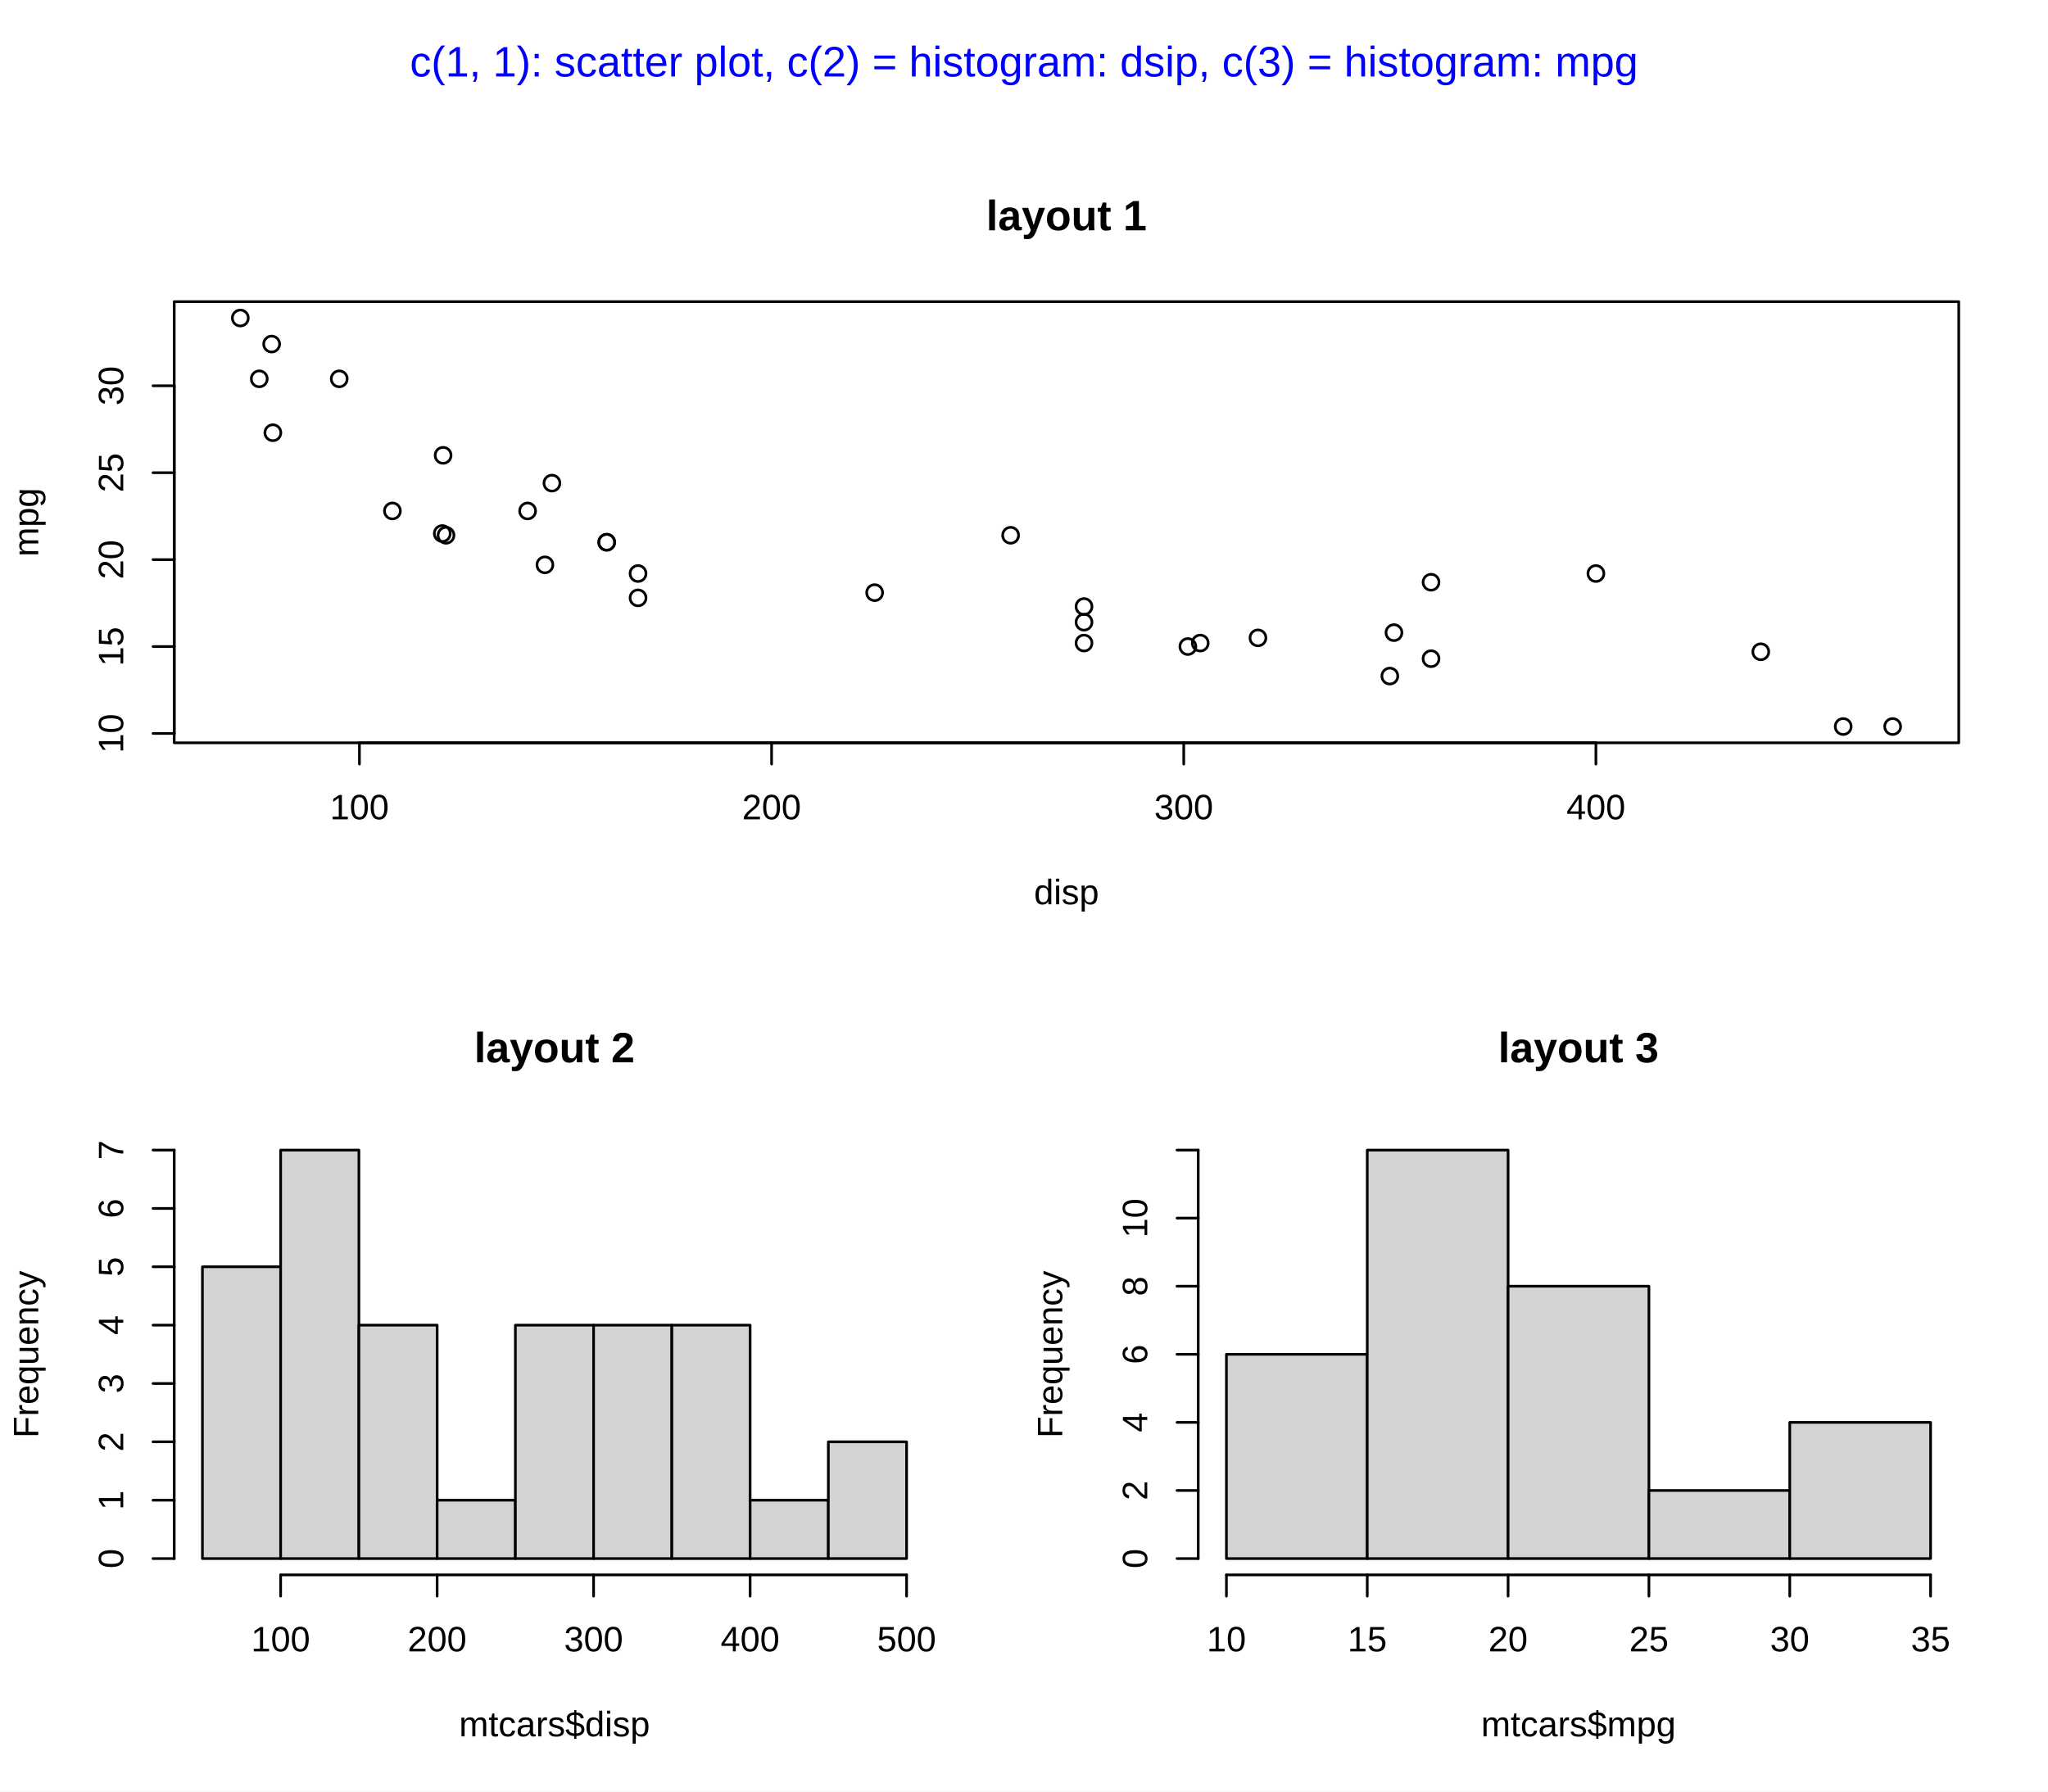
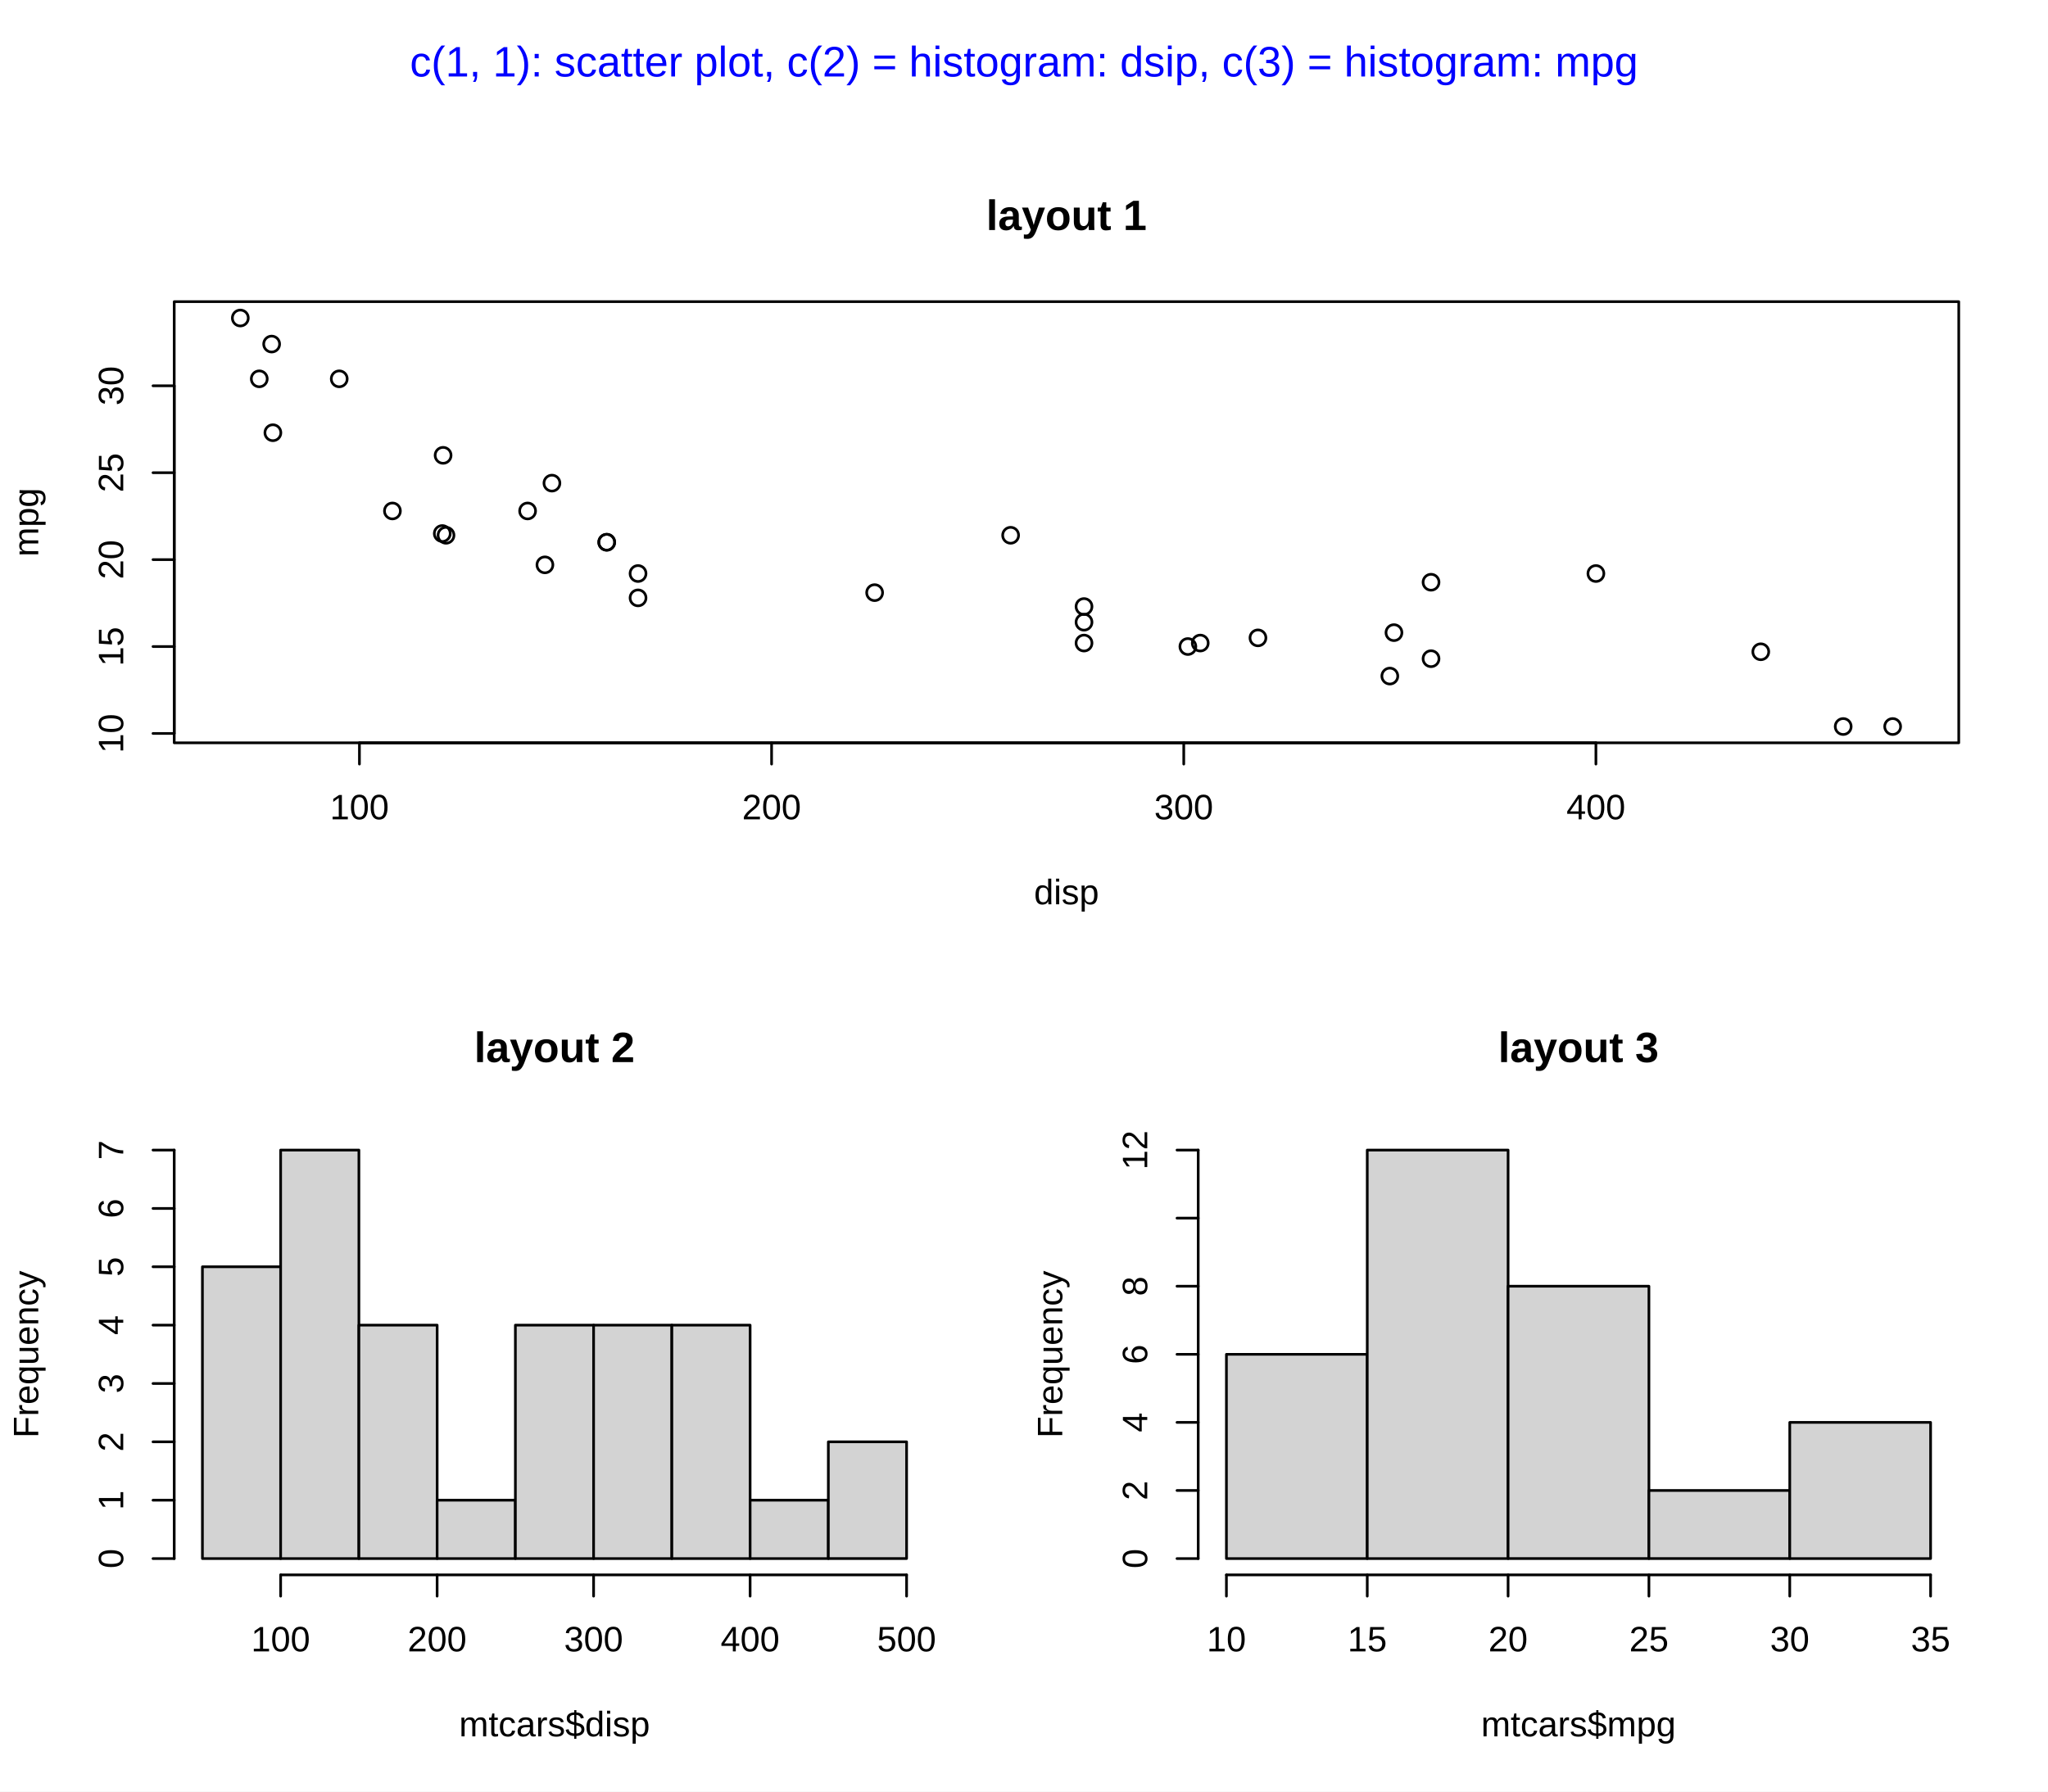
<svg xmlns="http://www.w3.org/2000/svg" class="svglite" width="576.00pt" height="504.00pt" viewBox="0 0 576.00 504.00">
  <defs>
    <style type="text/css">
    .svglite line, .svglite polyline, .svglite polygon, .svglite path, .svglite rect, .svglite circle {
      fill: none;
      stroke: #000000;
      stroke-linecap: round;
      stroke-linejoin: round;
      stroke-miterlimit: 10.00;
    }
    .svglite text {
      white-space: pre;
    }
  </style>
  </defs>
  <rect width="100%" height="100%" style="stroke: none; fill: #FFFFFF;" />
  <defs>
    <clipPath id="cpMC4wMHw1NzYuMDB8MC4wMHw1MDQuMDA=">
      <rect x="0.00" y="0.00" width="576.00" height="504.00" />
    </clipPath>
  </defs>
  <g clip-path="url(#cpMC4wMHw1NzYuMDB8MC4wMHw1MDQuMDA=)">
</g>
  <defs>
    <clipPath id="cpNDkuMDB8NTUwLjkwfDg0Ljg2fDIwOC45Nw==">
      <rect x="49.00" y="84.86" width="501.90" height="124.11" />
    </clipPath>
  </defs>
  <g clip-path="url(#cpNDkuMDB8NTUwLjkwfDg0Ljg2fDIwOC45Nw==)">
    <circle cx="170.64" cy="152.54" r="2.24" style="stroke-width: 0.75;" />
    <circle cx="170.64" cy="152.54" r="2.24" style="stroke-width: 0.75;" />
    <circle cx="110.37" cy="143.74" r="2.24" style="stroke-width: 0.75;" />
    <circle cx="284.24" cy="150.58" r="2.24" style="stroke-width: 0.75;" />
    <circle cx="402.48" cy="163.79" r="2.24" style="stroke-width: 0.75;" />
    <circle cx="245.99" cy="166.72" r="2.24" style="stroke-width: 0.75;" />
    <circle cx="402.48" cy="185.30" r="2.24" style="stroke-width: 0.75;" />
    <circle cx="155.23" cy="135.91" r="2.24" style="stroke-width: 0.75;" />
    <circle cx="148.39" cy="143.74" r="2.24" style="stroke-width: 0.75;" />
    <circle cx="179.45" cy="161.34" r="2.24" style="stroke-width: 0.75;" />
    <circle cx="179.45" cy="168.19" r="2.24" style="stroke-width: 0.75;" />
    <circle cx="304.88" cy="175.03" r="2.24" style="stroke-width: 0.75;" />
    <circle cx="304.88" cy="170.63" r="2.24" style="stroke-width: 0.75;" />
    <circle cx="304.88" cy="180.90" r="2.24" style="stroke-width: 0.75;" />
    <circle cx="532.31" cy="204.38" r="2.24" style="stroke-width: 0.75;" />
    <circle cx="518.40" cy="204.38" r="2.24" style="stroke-width: 0.75;" />
    <circle cx="495.22" cy="183.35" r="2.24" style="stroke-width: 0.75;" />
    <circle cx="76.40" cy="96.79" r="2.24" style="stroke-width: 0.75;" />
    <circle cx="72.92" cy="106.57" r="2.24" style="stroke-width: 0.75;" />
    <circle cx="67.59" cy="89.46" r="2.24" style="stroke-width: 0.75;" />
    <circle cx="124.39" cy="150.09" r="2.24" style="stroke-width: 0.75;" />
    <circle cx="353.80" cy="179.44" r="2.24" style="stroke-width: 0.75;" />
    <circle cx="337.57" cy="180.90" r="2.24" style="stroke-width: 0.75;" />
    <circle cx="390.89" cy="190.19" r="2.24" style="stroke-width: 0.75;" />
    <circle cx="448.85" cy="161.34" r="2.24" style="stroke-width: 0.75;" />
    <circle cx="76.75" cy="121.73" r="2.24" style="stroke-width: 0.75;" />
    <circle cx="124.62" cy="128.09" r="2.24" style="stroke-width: 0.75;" />
    <circle cx="95.41" cy="106.57" r="2.24" style="stroke-width: 0.75;" />
    <circle cx="392.05" cy="177.97" r="2.24" style="stroke-width: 0.75;" />
    <circle cx="153.26" cy="158.90" r="2.24" style="stroke-width: 0.75;" />
    <circle cx="334.09" cy="181.88" r="2.24" style="stroke-width: 0.75;" />
    <circle cx="125.44" cy="150.58" r="2.24" style="stroke-width: 0.75;" />
  </g>
  <g clip-path="url(#cpMC4wMHw1NzYuMDB8MC4wMHw1MDQuMDA=)">
    <line x1="101.09" y1="208.97" x2="448.85" y2="208.97" style="stroke-width: 0.75;" />
    <line x1="101.09" y1="208.97" x2="101.09" y2="214.95" style="stroke-width: 0.75;" />
    <line x1="217.01" y1="208.97" x2="217.01" y2="214.95" style="stroke-width: 0.75;" />
    <line x1="332.93" y1="208.97" x2="332.93" y2="214.95" style="stroke-width: 0.75;" />
    <line x1="448.85" y1="208.97" x2="448.85" y2="214.95" style="stroke-width: 0.75;" />
-     <text x="101.09" y="230.49" text-anchor="middle" style="font-size: 9.96px; font-family: &quot;Arial&quot;;" textLength="16.57px" lengthAdjust="spacingAndGlyphs">100</text>
-     <text x="217.01" y="230.49" text-anchor="middle" style="font-size: 9.96px; font-family: &quot;Arial&quot;;" textLength="16.57px" lengthAdjust="spacingAndGlyphs">200</text>
-     <text x="332.93" y="230.49" text-anchor="middle" style="font-size: 9.96px; font-family: &quot;Arial&quot;;" textLength="16.57px" lengthAdjust="spacingAndGlyphs">300</text>
-     <text x="448.85" y="230.49" text-anchor="middle" style="font-size: 9.96px; font-family: &quot;Arial&quot;;" textLength="16.57px" lengthAdjust="spacingAndGlyphs">400</text>
+     <text x="101.09" y="230.49" text-anchor="middle" style="font-size: 9.96px; font-family: &quot;Arial&quot;;" textLength="18.99px" lengthAdjust="spacingAndGlyphs">100</text>
+     <text x="217.01" y="230.49" text-anchor="middle" style="font-size: 9.96px; font-family: &quot;Arial&quot;;" textLength="18.99px" lengthAdjust="spacingAndGlyphs">200</text>
+     <text x="332.93" y="230.49" text-anchor="middle" style="font-size: 9.96px; font-family: &quot;Arial&quot;;" textLength="18.99px" lengthAdjust="spacingAndGlyphs">300</text>
+     <text x="448.85" y="230.49" text-anchor="middle" style="font-size: 9.96px; font-family: &quot;Arial&quot;;" textLength="18.99px" lengthAdjust="spacingAndGlyphs">400</text>
    <line x1="49.00" y1="206.33" x2="49.00" y2="108.53" style="stroke-width: 0.75;" />
    <line x1="49.00" y1="206.33" x2="43.03" y2="206.33" style="stroke-width: 0.75;" />
    <line x1="49.00" y1="181.88" x2="43.03" y2="181.88" style="stroke-width: 0.75;" />
    <line x1="49.00" y1="157.43" x2="43.03" y2="157.43" style="stroke-width: 0.75;" />
    <line x1="49.00" y1="132.98" x2="43.03" y2="132.98" style="stroke-width: 0.75;" />
    <line x1="49.00" y1="108.53" x2="43.03" y2="108.53" style="stroke-width: 0.75;" />
-     <text transform="translate(34.66,206.33) rotate(-90)" text-anchor="middle" style="font-size: 9.96px; font-family: &quot;Arial&quot;;" textLength="11.04px" lengthAdjust="spacingAndGlyphs">10</text>
-     <text transform="translate(34.66,181.88) rotate(-90)" text-anchor="middle" style="font-size: 9.96px; font-family: &quot;Arial&quot;;" textLength="11.04px" lengthAdjust="spacingAndGlyphs">15</text>
-     <text transform="translate(34.66,157.43) rotate(-90)" text-anchor="middle" style="font-size: 9.96px; font-family: &quot;Arial&quot;;" textLength="11.04px" lengthAdjust="spacingAndGlyphs">20</text>
-     <text transform="translate(34.66,132.98) rotate(-90)" text-anchor="middle" style="font-size: 9.96px; font-family: &quot;Arial&quot;;" textLength="11.04px" lengthAdjust="spacingAndGlyphs">25</text>
-     <text transform="translate(34.66,108.53) rotate(-90)" text-anchor="middle" style="font-size: 9.96px; font-family: &quot;Arial&quot;;" textLength="11.04px" lengthAdjust="spacingAndGlyphs">30</text>
+     <text transform="translate(34.66,206.33) rotate(-90)" text-anchor="middle" style="font-size: 9.96px; font-family: &quot;Arial&quot;;" textLength="12.66px" lengthAdjust="spacingAndGlyphs">10</text>
+     <text transform="translate(34.66,181.88) rotate(-90)" text-anchor="middle" style="font-size: 9.96px; font-family: &quot;Arial&quot;;" textLength="12.66px" lengthAdjust="spacingAndGlyphs">15</text>
+     <text transform="translate(34.66,157.43) rotate(-90)" text-anchor="middle" style="font-size: 9.96px; font-family: &quot;Arial&quot;;" textLength="12.66px" lengthAdjust="spacingAndGlyphs">20</text>
+     <text transform="translate(34.66,132.98) rotate(-90)" text-anchor="middle" style="font-size: 9.96px; font-family: &quot;Arial&quot;;" textLength="12.66px" lengthAdjust="spacingAndGlyphs">25</text>
+     <text transform="translate(34.66,108.53) rotate(-90)" text-anchor="middle" style="font-size: 9.96px; font-family: &quot;Arial&quot;;" textLength="12.66px" lengthAdjust="spacingAndGlyphs">30</text>
    <polygon points="49.00,208.97 550.90,208.97 550.90,84.86 49.00,84.86 " style="stroke-width: 0.75;" />
  </g>
  <defs>
    <clipPath id="cpMC4wMHw1NzYuMDB8MzUuODZ8MjY5Ljkz">
      <rect x="0.00" y="35.86" width="576.00" height="234.07" />
    </clipPath>
  </defs>
  <g clip-path="url(#cpMC4wMHw1NzYuMDB8MzUuODZ8MjY5Ljkz)">
-     <text x="299.95" y="64.78" text-anchor="middle" style="font-size: 11.95px; font-weight: bold; font-family: &quot;Arial&quot;;" textLength="47.50px" lengthAdjust="spacingAndGlyphs">layout 1</text>
-     <text x="299.95" y="254.39" text-anchor="middle" style="font-size: 9.96px; font-family: &quot;Arial&quot;;" textLength="19.74px" lengthAdjust="spacingAndGlyphs">disp</text>
-     <text transform="translate(10.76,146.92) rotate(-90)" text-anchor="middle" style="font-size: 9.96px; font-family: &quot;Arial&quot;;" textLength="20.99px" lengthAdjust="spacingAndGlyphs">mpg</text>
+     <text x="299.95" y="64.71" text-anchor="middle" style="font-size: 11.95px; font-weight: bold; font-family: &quot;Arial&quot;;" textLength="54.43px" lengthAdjust="spacingAndGlyphs">layout 1</text>
+     <text x="299.95" y="254.39" text-anchor="middle" style="font-size: 9.96px; font-family: &quot;Arial&quot;;" textLength="20.58px" lengthAdjust="spacingAndGlyphs">disp</text>
+     <text transform="translate(10.76,146.92) rotate(-90)" text-anchor="middle" style="font-size: 9.96px; font-family: &quot;Arial&quot;;" textLength="22.32px" lengthAdjust="spacingAndGlyphs">mpg</text>
  </g>
  <defs>
    <clipPath id="cpNDkuMDB8MjYyLjkwfDMxOC45M3w0NDMuMDQ=">
      <rect x="49.00" y="318.93" width="213.90" height="124.11" />
    </clipPath>
  </defs>
  <g clip-path="url(#cpNDkuMDB8MjYyLjkwfDMxOC45M3w0NDMuMDQ=)">
</g>
  <defs>
    <clipPath id="cpMC4wMHwyODguMDB8MjY5LjkzfDUwNC4wMA==">
      <rect x="0.00" y="269.93" width="288.00" height="234.07" />
    </clipPath>
  </defs>
  <g clip-path="url(#cpMC4wMHwyODguMDB8MjY5LjkzfDUwNC4wMA==)">
-     <text x="155.95" y="298.85" text-anchor="middle" style="font-size: 11.95px; font-weight: bold; font-family: &quot;Arial&quot;;" textLength="47.50px" lengthAdjust="spacingAndGlyphs">layout 2</text>
-     <text x="155.95" y="488.46" text-anchor="middle" style="font-size: 9.96px; font-family: &quot;Arial&quot;;" textLength="57.43px" lengthAdjust="spacingAndGlyphs">mtcars$disp</text>
-     <text transform="translate(10.76,380.99) rotate(-90)" text-anchor="middle" style="font-size: 9.96px; font-family: &quot;Arial&quot;;" textLength="48.93px" lengthAdjust="spacingAndGlyphs">Frequency</text>
+     <text x="155.95" y="298.78" text-anchor="middle" style="font-size: 11.95px; font-weight: bold; font-family: &quot;Arial&quot;;" textLength="54.43px" lengthAdjust="spacingAndGlyphs">layout 2</text>
+     <text x="155.95" y="488.46" text-anchor="middle" style="font-size: 9.96px; font-family: &quot;Arial&quot;;" textLength="61.34px" lengthAdjust="spacingAndGlyphs">mtcars$disp</text>
+     <text transform="translate(10.76,380.99) rotate(-90)" text-anchor="middle" style="font-size: 9.96px; font-family: &quot;Arial&quot;;" textLength="51.40px" lengthAdjust="spacingAndGlyphs">Frequency</text>
  </g>
  <g clip-path="url(#cpMC4wMHw1NzYuMDB8MC4wMHw1MDQuMDA=)">
    <line x1="78.93" y1="443.04" x2="254.98" y2="443.04" style="stroke-width: 0.75;" />
    <line x1="78.93" y1="443.04" x2="78.93" y2="449.02" style="stroke-width: 0.75;" />
    <line x1="122.94" y1="443.04" x2="122.94" y2="449.02" style="stroke-width: 0.75;" />
    <line x1="166.95" y1="443.04" x2="166.95" y2="449.02" style="stroke-width: 0.75;" />
    <line x1="210.97" y1="443.04" x2="210.97" y2="449.02" style="stroke-width: 0.75;" />
    <line x1="254.98" y1="443.04" x2="254.98" y2="449.02" style="stroke-width: 0.75;" />
-     <text x="78.93" y="464.56" text-anchor="middle" style="font-size: 9.96px; font-family: &quot;Arial&quot;;" textLength="16.57px" lengthAdjust="spacingAndGlyphs">100</text>
-     <text x="122.94" y="464.56" text-anchor="middle" style="font-size: 9.96px; font-family: &quot;Arial&quot;;" textLength="16.57px" lengthAdjust="spacingAndGlyphs">200</text>
-     <text x="166.95" y="464.56" text-anchor="middle" style="font-size: 9.96px; font-family: &quot;Arial&quot;;" textLength="16.57px" lengthAdjust="spacingAndGlyphs">300</text>
-     <text x="210.97" y="464.56" text-anchor="middle" style="font-size: 9.96px; font-family: &quot;Arial&quot;;" textLength="16.57px" lengthAdjust="spacingAndGlyphs">400</text>
-     <text x="254.98" y="464.56" text-anchor="middle" style="font-size: 9.96px; font-family: &quot;Arial&quot;;" textLength="16.57px" lengthAdjust="spacingAndGlyphs">500</text>
+     <text x="78.93" y="464.56" text-anchor="middle" style="font-size: 9.96px; font-family: &quot;Arial&quot;;" textLength="18.99px" lengthAdjust="spacingAndGlyphs">100</text>
+     <text x="122.94" y="464.56" text-anchor="middle" style="font-size: 9.96px; font-family: &quot;Arial&quot;;" textLength="18.99px" lengthAdjust="spacingAndGlyphs">200</text>
+     <text x="166.95" y="464.56" text-anchor="middle" style="font-size: 9.96px; font-family: &quot;Arial&quot;;" textLength="18.99px" lengthAdjust="spacingAndGlyphs">300</text>
+     <text x="210.97" y="464.56" text-anchor="middle" style="font-size: 9.96px; font-family: &quot;Arial&quot;;" textLength="18.99px" lengthAdjust="spacingAndGlyphs">400</text>
+     <text x="254.98" y="464.56" text-anchor="middle" style="font-size: 9.96px; font-family: &quot;Arial&quot;;" textLength="18.99px" lengthAdjust="spacingAndGlyphs">500</text>
    <line x1="49.00" y1="438.45" x2="49.00" y2="323.53" style="stroke-width: 0.75;" />
    <line x1="49.00" y1="438.45" x2="43.03" y2="438.45" style="stroke-width: 0.75;" />
    <line x1="49.00" y1="422.03" x2="43.03" y2="422.03" style="stroke-width: 0.75;" />
    <line x1="49.00" y1="405.61" x2="43.03" y2="405.61" style="stroke-width: 0.75;" />
    <line x1="49.00" y1="389.20" x2="43.03" y2="389.20" style="stroke-width: 0.75;" />
    <line x1="49.00" y1="372.78" x2="43.03" y2="372.78" style="stroke-width: 0.75;" />
    <line x1="49.00" y1="356.36" x2="43.03" y2="356.36" style="stroke-width: 0.75;" />
    <line x1="49.00" y1="339.95" x2="43.03" y2="339.95" style="stroke-width: 0.75;" />
    <line x1="49.00" y1="323.53" x2="43.03" y2="323.53" style="stroke-width: 0.75;" />
-     <text transform="translate(34.66,438.45) rotate(-90)" text-anchor="middle" style="font-size: 9.96px; font-family: &quot;Arial&quot;;" textLength="5.52px" lengthAdjust="spacingAndGlyphs">0</text>
-     <text transform="translate(34.66,422.03) rotate(-90)" text-anchor="middle" style="font-size: 9.96px; font-family: &quot;Arial&quot;;" textLength="5.52px" lengthAdjust="spacingAndGlyphs">1</text>
-     <text transform="translate(34.66,405.61) rotate(-90)" text-anchor="middle" style="font-size: 9.96px; font-family: &quot;Arial&quot;;" textLength="5.52px" lengthAdjust="spacingAndGlyphs">2</text>
-     <text transform="translate(34.66,389.20) rotate(-90)" text-anchor="middle" style="font-size: 9.96px; font-family: &quot;Arial&quot;;" textLength="5.52px" lengthAdjust="spacingAndGlyphs">3</text>
-     <text transform="translate(34.66,372.78) rotate(-90)" text-anchor="middle" style="font-size: 9.96px; font-family: &quot;Arial&quot;;" textLength="5.52px" lengthAdjust="spacingAndGlyphs">4</text>
-     <text transform="translate(34.66,356.36) rotate(-90)" text-anchor="middle" style="font-size: 9.96px; font-family: &quot;Arial&quot;;" textLength="5.52px" lengthAdjust="spacingAndGlyphs">5</text>
-     <text transform="translate(34.66,339.95) rotate(-90)" text-anchor="middle" style="font-size: 9.96px; font-family: &quot;Arial&quot;;" textLength="5.52px" lengthAdjust="spacingAndGlyphs">6</text>
-     <text transform="translate(34.66,323.53) rotate(-90)" text-anchor="middle" style="font-size: 9.96px; font-family: &quot;Arial&quot;;" textLength="5.52px" lengthAdjust="spacingAndGlyphs">7</text>
+     <text transform="translate(34.66,438.45) rotate(-90)" text-anchor="middle" style="font-size: 9.96px; font-family: &quot;Arial&quot;;" textLength="6.33px" lengthAdjust="spacingAndGlyphs">0</text>
+     <text transform="translate(34.66,422.03) rotate(-90)" text-anchor="middle" style="font-size: 9.96px; font-family: &quot;Arial&quot;;" textLength="6.33px" lengthAdjust="spacingAndGlyphs">1</text>
+     <text transform="translate(34.66,405.61) rotate(-90)" text-anchor="middle" style="font-size: 9.96px; font-family: &quot;Arial&quot;;" textLength="6.33px" lengthAdjust="spacingAndGlyphs">2</text>
+     <text transform="translate(34.66,389.20) rotate(-90)" text-anchor="middle" style="font-size: 9.96px; font-family: &quot;Arial&quot;;" textLength="6.33px" lengthAdjust="spacingAndGlyphs">3</text>
+     <text transform="translate(34.66,372.78) rotate(-90)" text-anchor="middle" style="font-size: 9.96px; font-family: &quot;Arial&quot;;" textLength="6.33px" lengthAdjust="spacingAndGlyphs">4</text>
+     <text transform="translate(34.66,356.36) rotate(-90)" text-anchor="middle" style="font-size: 9.96px; font-family: &quot;Arial&quot;;" textLength="6.33px" lengthAdjust="spacingAndGlyphs">5</text>
+     <text transform="translate(34.66,339.95) rotate(-90)" text-anchor="middle" style="font-size: 9.96px; font-family: &quot;Arial&quot;;" textLength="6.33px" lengthAdjust="spacingAndGlyphs">6</text>
+     <text transform="translate(34.66,323.53) rotate(-90)" text-anchor="middle" style="font-size: 9.96px; font-family: &quot;Arial&quot;;" textLength="6.33px" lengthAdjust="spacingAndGlyphs">7</text>
  </g>
  <g clip-path="url(#cpNDkuMDB8MjYyLjkwfDMxOC45M3w0NDMuMDQ=)">
    <rect x="56.93" y="356.36" width="22.01" height="82.09" style="stroke-width: 0.75; fill: #D3D3D3;" />
    <rect x="78.93" y="323.53" width="22.01" height="114.92" style="stroke-width: 0.75; fill: #D3D3D3;" />
    <rect x="100.94" y="372.78" width="22.01" height="65.67" style="stroke-width: 0.75; fill: #D3D3D3;" />
    <rect x="122.94" y="422.03" width="22.01" height="16.42" style="stroke-width: 0.75; fill: #D3D3D3;" />
    <rect x="144.95" y="372.78" width="22.01" height="65.67" style="stroke-width: 0.75; fill: #D3D3D3;" />
    <rect x="166.95" y="372.78" width="22.01" height="65.67" style="stroke-width: 0.75; fill: #D3D3D3;" />
    <rect x="188.96" y="372.78" width="22.01" height="65.67" style="stroke-width: 0.75; fill: #D3D3D3;" />
    <rect x="210.97" y="422.03" width="22.01" height="16.42" style="stroke-width: 0.75; fill: #D3D3D3;" />
    <rect x="232.97" y="405.61" width="22.01" height="32.83" style="stroke-width: 0.75; fill: #D3D3D3;" />
  </g>
  <defs>
    <clipPath id="cpMzM3LjAwfDU1MC45MHwzMTguOTN8NDQzLjA0">
      <rect x="337.00" y="318.93" width="213.90" height="124.11" />
    </clipPath>
  </defs>
  <g clip-path="url(#cpMzM3LjAwfDU1MC45MHwzMTguOTN8NDQzLjA0)">
</g>
  <defs>
    <clipPath id="cpMjg4LjAwfDU3Ni4wMHwyNjkuOTN8NTA0LjAw">
      <rect x="288.00" y="269.93" width="288.00" height="234.07" />
    </clipPath>
  </defs>
  <g clip-path="url(#cpMjg4LjAwfDU3Ni4wMHwyNjkuOTN8NTA0LjAw)">
-     <text x="443.95" y="298.85" text-anchor="middle" style="font-size: 11.95px; font-weight: bold; font-family: &quot;Arial&quot;;" textLength="47.50px" lengthAdjust="spacingAndGlyphs">layout 3</text>
-     <text x="443.95" y="488.46" text-anchor="middle" style="font-size: 9.96px; font-family: &quot;Arial&quot;;" textLength="58.68px" lengthAdjust="spacingAndGlyphs">mtcars$mpg</text>
-     <text transform="translate(298.76,380.99) rotate(-90)" text-anchor="middle" style="font-size: 9.96px; font-family: &quot;Arial&quot;;" textLength="48.93px" lengthAdjust="spacingAndGlyphs">Frequency</text>
+     <text x="443.95" y="298.78" text-anchor="middle" style="font-size: 11.95px; font-weight: bold; font-family: &quot;Arial&quot;;" textLength="54.43px" lengthAdjust="spacingAndGlyphs">layout 3</text>
+     <text x="443.95" y="488.46" text-anchor="middle" style="font-size: 9.96px; font-family: &quot;Arial&quot;;" textLength="63.09px" lengthAdjust="spacingAndGlyphs">mtcars$mpg</text>
+     <text transform="translate(298.76,380.99) rotate(-90)" text-anchor="middle" style="font-size: 9.96px; font-family: &quot;Arial&quot;;" textLength="51.40px" lengthAdjust="spacingAndGlyphs">Frequency</text>
  </g>
  <g clip-path="url(#cpMC4wMHw1NzYuMDB8MC4wMHw1MDQuMDA=)">
    <line x1="344.93" y1="443.04" x2="542.98" y2="443.04" style="stroke-width: 0.75;" />
    <line x1="344.93" y1="443.04" x2="344.93" y2="449.02" style="stroke-width: 0.75;" />
    <line x1="384.54" y1="443.04" x2="384.54" y2="449.02" style="stroke-width: 0.75;" />
    <line x1="424.15" y1="443.04" x2="424.15" y2="449.02" style="stroke-width: 0.75;" />
    <line x1="463.76" y1="443.04" x2="463.76" y2="449.02" style="stroke-width: 0.75;" />
    <line x1="503.37" y1="443.04" x2="503.37" y2="449.02" style="stroke-width: 0.75;" />
    <line x1="542.98" y1="443.04" x2="542.98" y2="449.02" style="stroke-width: 0.75;" />
-     <text x="344.93" y="464.56" text-anchor="middle" style="font-size: 9.96px; font-family: &quot;Arial&quot;;" textLength="11.04px" lengthAdjust="spacingAndGlyphs">10</text>
-     <text x="384.54" y="464.56" text-anchor="middle" style="font-size: 9.96px; font-family: &quot;Arial&quot;;" textLength="11.04px" lengthAdjust="spacingAndGlyphs">15</text>
-     <text x="424.15" y="464.56" text-anchor="middle" style="font-size: 9.96px; font-family: &quot;Arial&quot;;" textLength="11.04px" lengthAdjust="spacingAndGlyphs">20</text>
-     <text x="463.76" y="464.56" text-anchor="middle" style="font-size: 9.96px; font-family: &quot;Arial&quot;;" textLength="11.04px" lengthAdjust="spacingAndGlyphs">25</text>
-     <text x="503.37" y="464.56" text-anchor="middle" style="font-size: 9.96px; font-family: &quot;Arial&quot;;" textLength="11.04px" lengthAdjust="spacingAndGlyphs">30</text>
-     <text x="542.98" y="464.56" text-anchor="middle" style="font-size: 9.96px; font-family: &quot;Arial&quot;;" textLength="11.04px" lengthAdjust="spacingAndGlyphs">35</text>
+     <text x="344.93" y="464.56" text-anchor="middle" style="font-size: 9.96px; font-family: &quot;Arial&quot;;" textLength="12.66px" lengthAdjust="spacingAndGlyphs">10</text>
+     <text x="384.54" y="464.56" text-anchor="middle" style="font-size: 9.96px; font-family: &quot;Arial&quot;;" textLength="12.66px" lengthAdjust="spacingAndGlyphs">15</text>
+     <text x="424.15" y="464.56" text-anchor="middle" style="font-size: 9.96px; font-family: &quot;Arial&quot;;" textLength="12.66px" lengthAdjust="spacingAndGlyphs">20</text>
+     <text x="463.76" y="464.56" text-anchor="middle" style="font-size: 9.96px; font-family: &quot;Arial&quot;;" textLength="12.66px" lengthAdjust="spacingAndGlyphs">25</text>
+     <text x="503.37" y="464.56" text-anchor="middle" style="font-size: 9.96px; font-family: &quot;Arial&quot;;" textLength="12.66px" lengthAdjust="spacingAndGlyphs">30</text>
+     <text x="542.98" y="464.56" text-anchor="middle" style="font-size: 9.96px; font-family: &quot;Arial&quot;;" textLength="12.66px" lengthAdjust="spacingAndGlyphs">35</text>
    <line x1="337.00" y1="438.45" x2="337.00" y2="323.53" style="stroke-width: 0.75;" />
    <line x1="337.00" y1="438.45" x2="331.03" y2="438.45" style="stroke-width: 0.75;" />
    <line x1="337.00" y1="419.29" x2="331.03" y2="419.29" style="stroke-width: 0.75;" />
    <line x1="337.00" y1="400.14" x2="331.03" y2="400.14" style="stroke-width: 0.75;" />
    <line x1="337.00" y1="380.99" x2="331.03" y2="380.99" style="stroke-width: 0.75;" />
    <line x1="337.00" y1="361.83" x2="331.03" y2="361.83" style="stroke-width: 0.75;" />
    <line x1="337.00" y1="342.68" x2="331.03" y2="342.68" style="stroke-width: 0.75;" />
    <line x1="337.00" y1="323.53" x2="331.03" y2="323.53" style="stroke-width: 0.75;" />
-     <text transform="translate(322.66,438.45) rotate(-90)" text-anchor="middle" style="font-size: 9.96px; font-family: &quot;Arial&quot;;" textLength="5.52px" lengthAdjust="spacingAndGlyphs">0</text>
-     <text transform="translate(322.66,419.29) rotate(-90)" text-anchor="middle" style="font-size: 9.96px; font-family: &quot;Arial&quot;;" textLength="5.52px" lengthAdjust="spacingAndGlyphs">2</text>
-     <text transform="translate(322.66,400.14) rotate(-90)" text-anchor="middle" style="font-size: 9.96px; font-family: &quot;Arial&quot;;" textLength="5.52px" lengthAdjust="spacingAndGlyphs">4</text>
-     <text transform="translate(322.66,380.99) rotate(-90)" text-anchor="middle" style="font-size: 9.96px; font-family: &quot;Arial&quot;;" textLength="5.52px" lengthAdjust="spacingAndGlyphs">6</text>
-     <text transform="translate(322.66,361.83) rotate(-90)" text-anchor="middle" style="font-size: 9.96px; font-family: &quot;Arial&quot;;" textLength="5.52px" lengthAdjust="spacingAndGlyphs">8</text>
-     <text transform="translate(322.66,342.68) rotate(-90)" text-anchor="middle" style="font-size: 9.96px; font-family: &quot;Arial&quot;;" textLength="11.04px" lengthAdjust="spacingAndGlyphs">10</text>
+     <text transform="translate(322.66,438.45) rotate(-90)" text-anchor="middle" style="font-size: 9.96px; font-family: &quot;Arial&quot;;" textLength="6.33px" lengthAdjust="spacingAndGlyphs">0</text>
+     <text transform="translate(322.66,419.29) rotate(-90)" text-anchor="middle" style="font-size: 9.96px; font-family: &quot;Arial&quot;;" textLength="6.33px" lengthAdjust="spacingAndGlyphs">2</text>
+     <text transform="translate(322.66,400.14) rotate(-90)" text-anchor="middle" style="font-size: 9.96px; font-family: &quot;Arial&quot;;" textLength="6.33px" lengthAdjust="spacingAndGlyphs">4</text>
+     <text transform="translate(322.66,380.99) rotate(-90)" text-anchor="middle" style="font-size: 9.96px; font-family: &quot;Arial&quot;;" textLength="6.33px" lengthAdjust="spacingAndGlyphs">6</text>
+     <text transform="translate(322.66,361.83) rotate(-90)" text-anchor="middle" style="font-size: 9.96px; font-family: &quot;Arial&quot;;" textLength="6.33px" lengthAdjust="spacingAndGlyphs">8</text>
+     <text transform="translate(322.66,323.53) rotate(-90)" text-anchor="middle" style="font-size: 9.96px; font-family: &quot;Arial&quot;;" textLength="12.66px" lengthAdjust="spacingAndGlyphs">12</text>
  </g>
  <g clip-path="url(#cpMzM3LjAwfDU1MC45MHwzMTguOTN8NDQzLjA0)">
    <rect x="344.93" y="380.99" width="39.61" height="57.46" style="stroke-width: 0.75; fill: #D3D3D3;" />
    <rect x="384.54" y="323.53" width="39.61" height="114.92" style="stroke-width: 0.75; fill: #D3D3D3;" />
    <rect x="424.15" y="361.83" width="39.61" height="76.61" style="stroke-width: 0.75; fill: #D3D3D3;" />
    <rect x="463.76" y="419.29" width="39.61" height="19.15" style="stroke-width: 0.75; fill: #D3D3D3;" />
    <rect x="503.37" y="400.14" width="39.61" height="38.31" style="stroke-width: 0.75; fill: #D3D3D3;" />
  </g>
  <g clip-path="url(#cpMC4wMHw1NzYuMDB8MC4wMHw1MDQuMDA=)">
-     <text x="288.00" y="21.51" text-anchor="middle" style="font-size: 12.00px;fill: #0000FF; font-family: &quot;Arial&quot;;" textLength="357.29px" lengthAdjust="spacingAndGlyphs">c(1, 1): scatter plot, c(2) = histogram: dsip, c(3) = histogram: mpg</text>
+     <text x="288.00" y="21.51" text-anchor="middle" style="font-size: 12.00px;fill: #0000FF; font-family: &quot;Arial&quot;;" textLength="402.54px" lengthAdjust="spacingAndGlyphs">c(1, 1): scatter plot, c(2) = histogram: dsip, c(3) = histogram: mpg</text>
  </g>
</svg>
